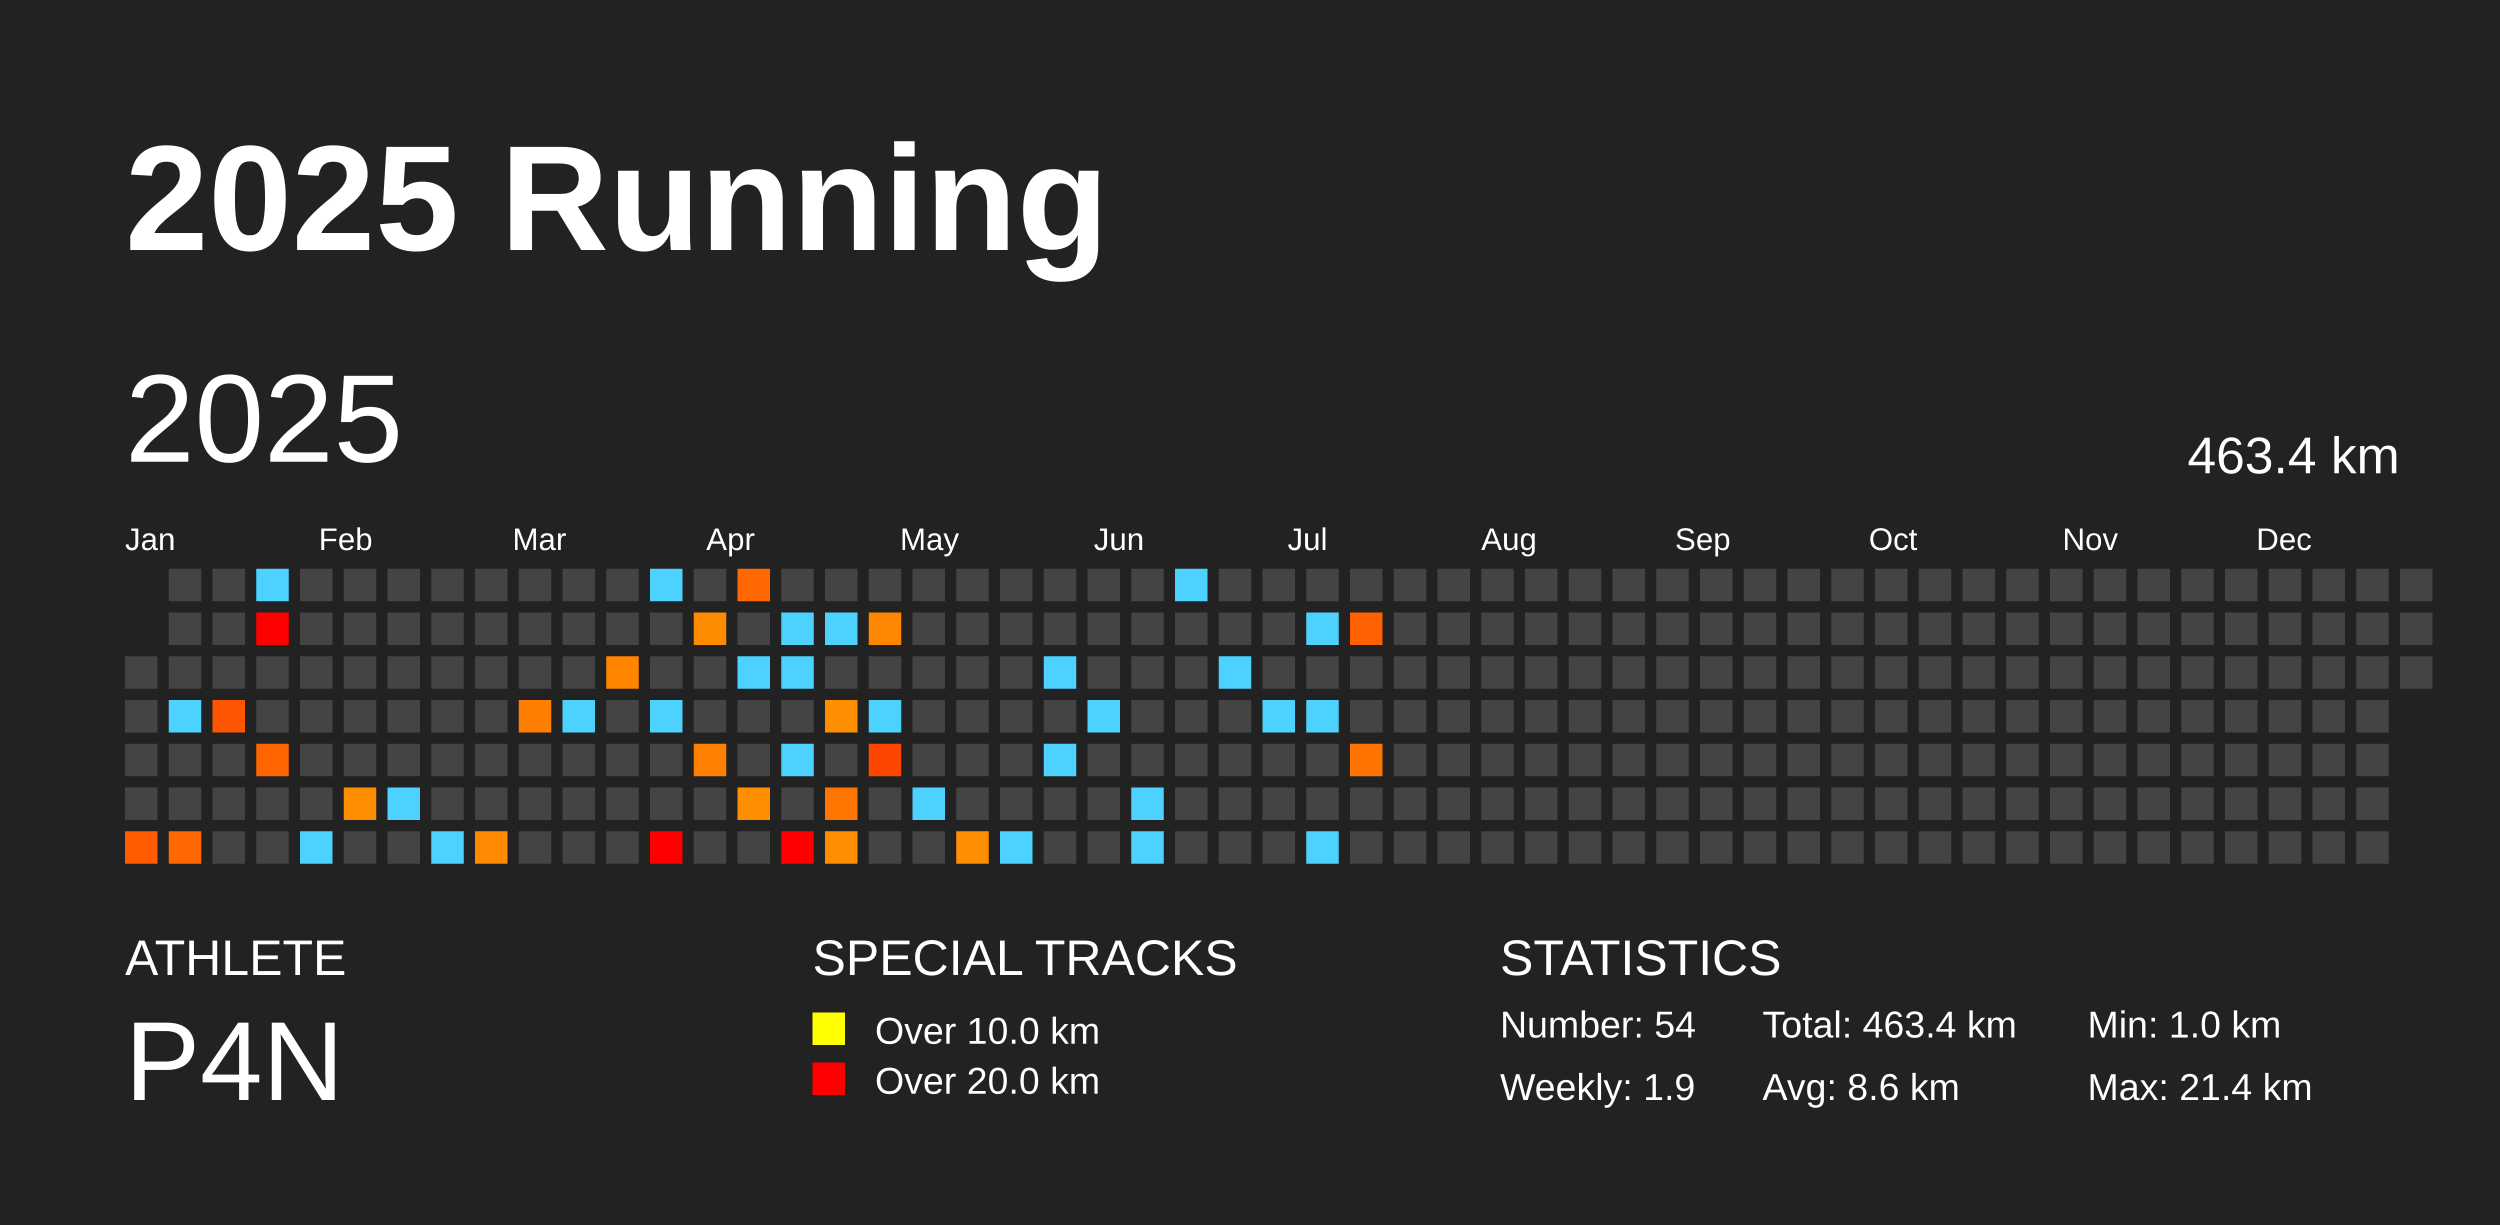
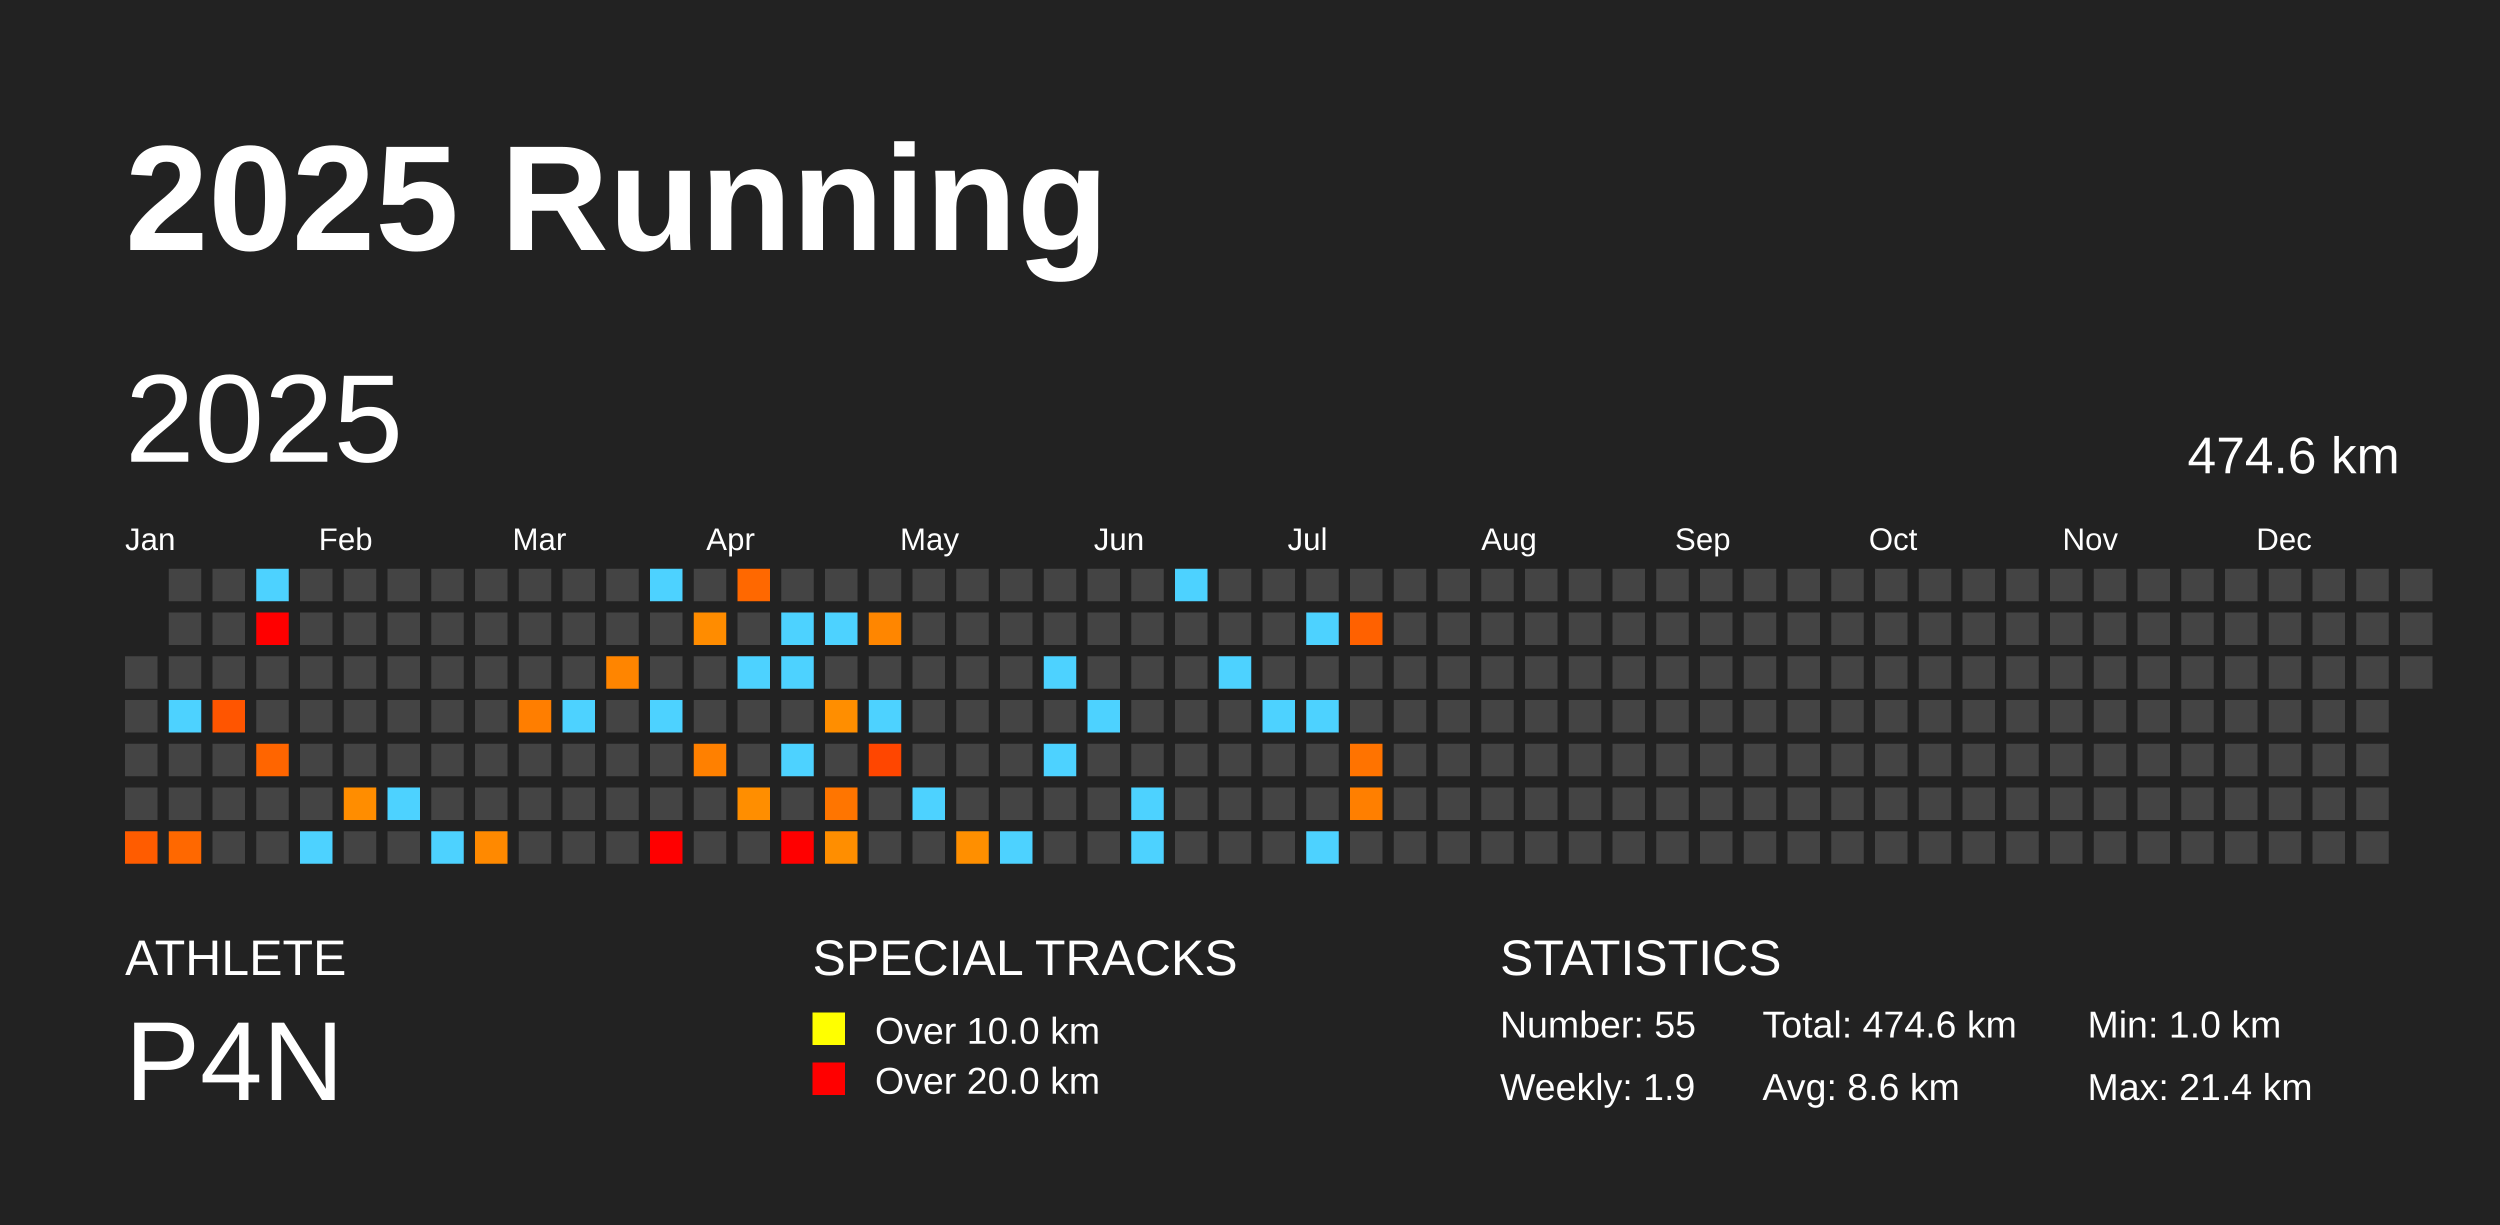
<svg xmlns="http://www.w3.org/2000/svg" baseProfile="full" height="98mm" version="1.1" viewBox="0,0,200,98" width="200mm">
  <defs />
  <rect fill="#222222" height="98" width="200" x="0" y="0" />
  <text fill="#FFFFFF" style="font-size:12px; font-family:Arial; font-weight:bold;" x="10" y="20">2025 Running</text>
  <text fill="#FFFFFF" style="font-size:4px; font-family:Arial" x="10" y="78">ATHLETE</text>
  <text fill="#FFFFFF" style="font-size:9px; font-family:Arial" x="10" y="88">P4N</text>
  <text fill="#FFFFFF" style="font-size:4px; font-family:Arial" x="65" y="78">SPECIAL TRACKS</text>
  <rect fill="yellow" height="2.6" width="2.6" x="65" y="81" />
  <text fill="#FFFFFF" style="font-size:3px; font-family:Arial" x="70" y="83.5">Over 10.0 km</text>
  <rect fill="red" height="2.6" width="2.6" x="65" y="85" />
  <text fill="#FFFFFF" style="font-size:3px; font-family:Arial" x="70" y="87.5">Over 20.0 km</text>
  <text fill="#FFFFFF" style="font-size:4px; font-family:Arial" x="120" y="78">STATISTICS</text>
-   <text fill="#FFFFFF" style="font-size:3px; font-family:Arial" x="120" y="83">Number: 54</text>
+   <text fill="#FFFFFF" style="font-size:3px; font-family:Arial" x="120" y="83">Number: 55</text>
  <text fill="#FFFFFF" style="font-size:3px; font-family:Arial" x="120" y="88">Weekly: 1.9</text>
-   <text fill="#FFFFFF" style="font-size:3px; font-family:Arial" x="141" y="83">Total: 463.4 km</text>
+   <text fill="#FFFFFF" style="font-size:3px; font-family:Arial" x="141" y="83">Total: 474.6 km</text>
  <text fill="#FFFFFF" style="font-size:3px; font-family:Arial" x="141" y="88">Avg: 8.6 km</text>
  <text fill="#FFFFFF" style="font-size:3px; font-family:Arial" x="167" y="83">Min: 1.0 km</text>
  <text fill="#FFFFFF" style="font-size:3px; font-family:Arial" x="167" y="88">Max: 21.4 km</text>
  <text dominant-baseline="hanging" fill="#FFFFFF" style="font-size:10.0px; font-family:Arial;" x="10" y="30">2025</text>
-   <text dominant-baseline="hanging" fill="#FFFFFF" style="font-size:4.125px; font-family:Arial;" x="175" y="35">463.4 km</text>
+   <text dominant-baseline="hanging" fill="#FFFFFF" style="font-size:4.125px; font-family:Arial;" x="175" y="35">474.6 km</text>
  <text fill="#FFFFFF" style="font-size:2.5px; font-family:Arial" x="10.0" y="44">Jan</text>
  <text fill="#FFFFFF" style="font-size:2.5px; font-family:Arial" x="25.5" y="44">Feb</text>
  <text fill="#FFFFFF" style="font-size:2.5px; font-family:Arial" x="41.0" y="44">Mar</text>
  <text fill="#FFFFFF" style="font-size:2.5px; font-family:Arial" x="56.5" y="44">Apr</text>
  <text fill="#FFFFFF" style="font-size:2.5px; font-family:Arial" x="72.0" y="44">May</text>
  <text fill="#FFFFFF" style="font-size:2.5px; font-family:Arial" x="87.5" y="44">Jun</text>
  <text fill="#FFFFFF" style="font-size:2.5px; font-family:Arial" x="103.0" y="44">Jul</text>
  <text fill="#FFFFFF" style="font-size:2.5px; font-family:Arial" x="118.5" y="44">Aug</text>
  <text fill="#FFFFFF" style="font-size:2.5px; font-family:Arial" x="134.0" y="44">Sep</text>
  <text fill="#FFFFFF" style="font-size:2.5px; font-family:Arial" x="149.5" y="44">Oct</text>
  <text fill="#FFFFFF" style="font-size:2.5px; font-family:Arial" x="165.0" y="44">Nov</text>
  <text fill="#FFFFFF" style="font-size:2.5px; font-family:Arial" x="180.5" y="44">Dec</text>
  <rect fill="#444444" height="2.6" width="2.6" x="10.0" y="52.5" />
  <rect fill="#444444" height="2.6" width="2.6" x="10.0" y="56.0" />
  <rect fill="#444444" height="2.6" width="2.6" x="10.0" y="59.5" />
  <rect fill="#444444" height="2.6" width="2.6" x="10.0" y="63.0" />
  <rect fill="#ff5c00" height="2.6" width="2.6" x="10.0" y="66.5" />
  <rect fill="#444444" height="2.6" width="2.6" x="13.5" y="45.5" />
  <rect fill="#444444" height="2.6" width="2.6" x="13.5" y="49.0" />
  <rect fill="#444444" height="2.6" width="2.6" x="13.5" y="52.5" />
  <rect fill="#4dd2ff" height="2.6" width="2.6" x="13.5" y="56.0" />
  <rect fill="#444444" height="2.6" width="2.6" x="13.5" y="59.5" />
  <rect fill="#444444" height="2.6" width="2.6" x="13.5" y="63.0" />
  <rect fill="#ff6800" height="2.6" width="2.6" x="13.5" y="66.5" />
  <rect fill="#444444" height="2.6" width="2.6" x="17.0" y="45.5" />
  <rect fill="#444444" height="2.6" width="2.6" x="17.0" y="49.0" />
  <rect fill="#444444" height="2.6" width="2.6" x="17.0" y="52.5" />
  <rect fill="#ff5500" height="2.6" width="2.6" x="17.0" y="56.0" />
  <rect fill="#444444" height="2.6" width="2.6" x="17.0" y="59.5" />
  <rect fill="#444444" height="2.6" width="2.6" x="17.0" y="63.0" />
  <rect fill="#444444" height="2.6" width="2.6" x="17.0" y="66.5" />
  <rect fill="#4dd2ff" height="2.6" width="2.6" x="20.5" y="45.5" />
  <rect fill="red" height="2.6" width="2.6" x="20.5" y="49.0" />
  <rect fill="#444444" height="2.6" width="2.6" x="20.5" y="52.5" />
  <rect fill="#444444" height="2.6" width="2.6" x="20.5" y="56.0" />
  <rect fill="#ff6500" height="2.6" width="2.6" x="20.5" y="59.5" />
  <rect fill="#444444" height="2.6" width="2.6" x="20.5" y="63.0" />
  <rect fill="#444444" height="2.6" width="2.6" x="20.5" y="66.5" />
  <rect fill="#444444" height="2.6" width="2.6" x="24.0" y="45.5" />
  <rect fill="#444444" height="2.6" width="2.6" x="24.0" y="49.0" />
  <rect fill="#444444" height="2.6" width="2.6" x="24.0" y="52.5" />
  <rect fill="#444444" height="2.6" width="2.6" x="24.0" y="56.0" />
  <rect fill="#444444" height="2.6" width="2.6" x="24.0" y="59.5" />
  <rect fill="#444444" height="2.6" width="2.6" x="24.0" y="63.0" />
  <rect fill="#4dd2ff" height="2.6" width="2.6" x="24.0" y="66.5" />
  <rect fill="#444444" height="2.6" width="2.6" x="27.5" y="45.5" />
  <rect fill="#444444" height="2.6" width="2.6" x="27.5" y="49.0" />
  <rect fill="#444444" height="2.6" width="2.6" x="27.5" y="52.5" />
  <rect fill="#444444" height="2.6" width="2.6" x="27.5" y="56.0" />
  <rect fill="#444444" height="2.6" width="2.6" x="27.5" y="59.5" />
  <rect fill="#ff8d00" height="2.6" width="2.6" x="27.5" y="63.0" />
  <rect fill="#444444" height="2.6" width="2.6" x="27.5" y="66.5" />
  <rect fill="#444444" height="2.6" width="2.6" x="31.0" y="45.5" />
  <rect fill="#444444" height="2.6" width="2.6" x="31.0" y="49.0" />
  <rect fill="#444444" height="2.6" width="2.6" x="31.0" y="52.5" />
  <rect fill="#444444" height="2.6" width="2.6" x="31.0" y="56.0" />
  <rect fill="#444444" height="2.6" width="2.6" x="31.0" y="59.5" />
  <rect fill="#4dd2ff" height="2.6" width="2.6" x="31.0" y="63.0" />
  <rect fill="#444444" height="2.6" width="2.6" x="31.0" y="66.5" />
  <rect fill="#444444" height="2.6" width="2.6" x="34.5" y="45.5" />
  <rect fill="#444444" height="2.6" width="2.6" x="34.5" y="49.0" />
  <rect fill="#444444" height="2.6" width="2.6" x="34.5" y="52.5" />
  <rect fill="#444444" height="2.6" width="2.6" x="34.5" y="56.0" />
  <rect fill="#444444" height="2.6" width="2.6" x="34.5" y="59.5" />
  <rect fill="#444444" height="2.6" width="2.6" x="34.5" y="63.0" />
  <rect fill="#4dd2ff" height="2.6" width="2.6" x="34.5" y="66.5" />
  <rect fill="#444444" height="2.6" width="2.6" x="38.0" y="45.5" />
  <rect fill="#444444" height="2.6" width="2.6" x="38.0" y="49.0" />
  <rect fill="#444444" height="2.6" width="2.6" x="38.0" y="52.5" />
  <rect fill="#444444" height="2.6" width="2.6" x="38.0" y="56.0" />
  <rect fill="#444444" height="2.6" width="2.6" x="38.0" y="59.5" />
  <rect fill="#444444" height="2.6" width="2.6" x="38.0" y="63.0" />
  <rect fill="#ff8900" height="2.6" width="2.6" x="38.0" y="66.5" />
  <rect fill="#444444" height="2.6" width="2.6" x="41.5" y="45.5" />
  <rect fill="#444444" height="2.6" width="2.6" x="41.5" y="49.0" />
  <rect fill="#444444" height="2.6" width="2.6" x="41.5" y="52.5" />
  <rect fill="#ff7e00" height="2.6" width="2.6" x="41.5" y="56.0" />
  <rect fill="#444444" height="2.6" width="2.6" x="41.5" y="59.5" />
  <rect fill="#444444" height="2.6" width="2.6" x="41.5" y="63.0" />
  <rect fill="#444444" height="2.6" width="2.6" x="41.5" y="66.5" />
  <rect fill="#444444" height="2.6" width="2.6" x="45.0" y="45.5" />
  <rect fill="#444444" height="2.6" width="2.6" x="45.0" y="49.0" />
  <rect fill="#444444" height="2.6" width="2.6" x="45.0" y="52.5" />
  <rect fill="#4dd2ff" height="2.6" width="2.6" x="45.0" y="56.0" />
  <rect fill="#444444" height="2.6" width="2.6" x="45.0" y="59.5" />
  <rect fill="#444444" height="2.6" width="2.6" x="45.0" y="63.0" />
  <rect fill="#444444" height="2.6" width="2.6" x="45.0" y="66.5" />
  <rect fill="#444444" height="2.6" width="2.6" x="48.5" y="45.5" />
  <rect fill="#444444" height="2.6" width="2.6" x="48.5" y="49.0" />
  <rect fill="#ff8500" height="2.6" width="2.6" x="48.5" y="52.5" />
  <rect fill="#444444" height="2.6" width="2.6" x="48.5" y="56.0" />
  <rect fill="#444444" height="2.6" width="2.6" x="48.5" y="59.5" />
  <rect fill="#444444" height="2.6" width="2.6" x="48.5" y="63.0" />
  <rect fill="#444444" height="2.6" width="2.6" x="48.5" y="66.5" />
  <rect fill="#4dd2ff" height="2.6" width="2.6" x="52.0" y="45.5" />
  <rect fill="#444444" height="2.6" width="2.6" x="52.0" y="49.0" />
  <rect fill="#444444" height="2.6" width="2.6" x="52.0" y="52.5" />
  <rect fill="#4dd2ff" height="2.6" width="2.6" x="52.0" y="56.0" />
  <rect fill="#444444" height="2.6" width="2.6" x="52.0" y="59.5" />
  <rect fill="#444444" height="2.6" width="2.6" x="52.0" y="63.0" />
  <rect fill="red" height="2.6" width="2.6" x="52.0" y="66.5" />
  <rect fill="#444444" height="2.6" width="2.6" x="55.5" y="45.5" />
  <rect fill="#ff8c00" height="2.6" width="2.6" x="55.5" y="49.0" />
  <rect fill="#444444" height="2.6" width="2.6" x="55.5" y="52.5" />
  <rect fill="#444444" height="2.6" width="2.6" x="55.5" y="56.0" />
  <rect fill="#ff8000" height="2.6" width="2.6" x="55.5" y="59.5" />
  <rect fill="#444444" height="2.6" width="2.6" x="55.5" y="63.0" />
  <rect fill="#444444" height="2.6" width="2.6" x="55.5" y="66.5" />
  <rect fill="#ff6800" height="2.6" width="2.6" x="59.0" y="45.5" />
  <rect fill="#444444" height="2.6" width="2.6" x="59.0" y="49.0" />
  <rect fill="#4dd2ff" height="2.6" width="2.6" x="59.0" y="52.5" />
  <rect fill="#444444" height="2.6" width="2.6" x="59.0" y="56.0" />
  <rect fill="#444444" height="2.6" width="2.6" x="59.0" y="59.5" />
  <rect fill="#ff8e00" height="2.6" width="2.6" x="59.0" y="63.0" />
  <rect fill="#444444" height="2.6" width="2.6" x="59.0" y="66.5" />
  <rect fill="#444444" height="2.6" width="2.6" x="62.5" y="45.5" />
  <rect fill="#4dd2ff" height="2.6" width="2.6" x="62.5" y="49.0" />
  <rect fill="#4dd2ff" height="2.6" width="2.6" x="62.5" y="52.5" />
  <rect fill="#444444" height="2.6" width="2.6" x="62.5" y="56.0" />
  <rect fill="#4dd2ff" height="2.6" width="2.6" x="62.5" y="59.5" />
  <rect fill="#444444" height="2.6" width="2.6" x="62.5" y="63.0" />
  <rect fill="red" height="2.6" width="2.6" x="62.5" y="66.5" />
  <rect fill="#444444" height="2.6" width="2.6" x="66.0" y="45.5" />
  <rect fill="#4dd2ff" height="2.6" width="2.6" x="66.0" y="49.0" />
  <rect fill="#444444" height="2.6" width="2.6" x="66.0" y="52.5" />
  <rect fill="#ff8e00" height="2.6" width="2.6" x="66.0" y="56.0" />
  <rect fill="#444444" height="2.6" width="2.6" x="66.0" y="59.5" />
  <rect fill="#ff7500" height="2.6" width="2.6" x="66.0" y="63.0" />
  <rect fill="#ff8e00" height="2.6" width="2.6" x="66.0" y="66.5" />
  <rect fill="#444444" height="2.6" width="2.6" x="69.5" y="45.5" />
  <rect fill="#ff8600" height="2.6" width="2.6" x="69.5" y="49.0" />
  <rect fill="#444444" height="2.6" width="2.6" x="69.5" y="52.5" />
  <rect fill="#4dd2ff" height="2.6" width="2.6" x="69.5" y="56.0" />
  <rect fill="#ff4600" height="2.6" width="2.6" x="69.5" y="59.5" />
  <rect fill="#444444" height="2.6" width="2.6" x="69.5" y="63.0" />
  <rect fill="#444444" height="2.6" width="2.6" x="69.5" y="66.5" />
  <rect fill="#444444" height="2.6" width="2.6" x="73.0" y="45.5" />
  <rect fill="#444444" height="2.6" width="2.6" x="73.0" y="49.0" />
  <rect fill="#444444" height="2.6" width="2.6" x="73.0" y="52.5" />
  <rect fill="#444444" height="2.6" width="2.6" x="73.0" y="56.0" />
  <rect fill="#444444" height="2.6" width="2.6" x="73.0" y="59.5" />
  <rect fill="#4dd2ff" height="2.6" width="2.6" x="73.0" y="63.0" />
  <rect fill="#444444" height="2.6" width="2.6" x="73.0" y="66.5" />
  <rect fill="#444444" height="2.6" width="2.6" x="76.5" y="45.5" />
  <rect fill="#444444" height="2.6" width="2.6" x="76.5" y="49.0" />
  <rect fill="#444444" height="2.6" width="2.6" x="76.5" y="52.5" />
  <rect fill="#444444" height="2.6" width="2.6" x="76.5" y="56.0" />
  <rect fill="#444444" height="2.6" width="2.6" x="76.5" y="59.5" />
  <rect fill="#444444" height="2.6" width="2.6" x="76.5" y="63.0" />
  <rect fill="#ff8f00" height="2.6" width="2.6" x="76.5" y="66.5" />
  <rect fill="#444444" height="2.6" width="2.6" x="80.0" y="45.5" />
  <rect fill="#444444" height="2.6" width="2.6" x="80.0" y="49.0" />
  <rect fill="#444444" height="2.6" width="2.6" x="80.0" y="52.5" />
  <rect fill="#444444" height="2.6" width="2.6" x="80.0" y="56.0" />
  <rect fill="#444444" height="2.6" width="2.6" x="80.0" y="59.5" />
  <rect fill="#444444" height="2.6" width="2.6" x="80.0" y="63.0" />
  <rect fill="#4dd2ff" height="2.6" width="2.6" x="80.0" y="66.5" />
  <rect fill="#444444" height="2.6" width="2.6" x="83.5" y="45.5" />
  <rect fill="#444444" height="2.6" width="2.6" x="83.5" y="49.0" />
  <rect fill="#4dd2ff" height="2.6" width="2.6" x="83.5" y="52.5" />
  <rect fill="#444444" height="2.6" width="2.6" x="83.5" y="56.0" />
  <rect fill="#4dd2ff" height="2.6" width="2.6" x="83.5" y="59.5" />
  <rect fill="#444444" height="2.6" width="2.6" x="83.5" y="63.0" />
  <rect fill="#444444" height="2.6" width="2.6" x="83.5" y="66.5" />
  <rect fill="#444444" height="2.6" width="2.6" x="87.0" y="45.5" />
  <rect fill="#444444" height="2.6" width="2.6" x="87.0" y="49.0" />
  <rect fill="#444444" height="2.6" width="2.6" x="87.0" y="52.5" />
  <rect fill="#4dd2ff" height="2.6" width="2.6" x="87.0" y="56.0" />
  <rect fill="#444444" height="2.6" width="2.6" x="87.0" y="59.5" />
  <rect fill="#444444" height="2.6" width="2.6" x="87.0" y="63.0" />
  <rect fill="#444444" height="2.6" width="2.6" x="87.0" y="66.5" />
  <rect fill="#444444" height="2.6" width="2.6" x="90.5" y="45.5" />
  <rect fill="#444444" height="2.6" width="2.6" x="90.5" y="49.0" />
  <rect fill="#444444" height="2.6" width="2.6" x="90.5" y="52.5" />
  <rect fill="#444444" height="2.6" width="2.6" x="90.5" y="56.0" />
  <rect fill="#444444" height="2.6" width="2.6" x="90.5" y="59.5" />
  <rect fill="#4dd2ff" height="2.6" width="2.6" x="90.5" y="63.0" />
  <rect fill="#4dd2ff" height="2.6" width="2.6" x="90.5" y="66.5" />
  <rect fill="#4dd2ff" height="2.6" width="2.6" x="94.0" y="45.5" />
  <rect fill="#444444" height="2.6" width="2.6" x="94.0" y="49.0" />
  <rect fill="#444444" height="2.6" width="2.6" x="94.0" y="52.5" />
  <rect fill="#444444" height="2.6" width="2.6" x="94.0" y="56.0" />
  <rect fill="#444444" height="2.6" width="2.6" x="94.0" y="59.5" />
  <rect fill="#444444" height="2.6" width="2.6" x="94.0" y="63.0" />
  <rect fill="#444444" height="2.6" width="2.6" x="94.0" y="66.5" />
  <rect fill="#444444" height="2.6" width="2.6" x="97.5" y="45.5" />
  <rect fill="#444444" height="2.6" width="2.6" x="97.5" y="49.0" />
  <rect fill="#4dd2ff" height="2.6" width="2.6" x="97.5" y="52.5" />
  <rect fill="#444444" height="2.6" width="2.6" x="97.5" y="56.0" />
  <rect fill="#444444" height="2.6" width="2.6" x="97.5" y="59.5" />
  <rect fill="#444444" height="2.6" width="2.6" x="97.5" y="63.0" />
  <rect fill="#444444" height="2.6" width="2.6" x="97.5" y="66.5" />
  <rect fill="#444444" height="2.6" width="2.6" x="101.0" y="45.5" />
  <rect fill="#444444" height="2.6" width="2.6" x="101.0" y="49.0" />
  <rect fill="#444444" height="2.6" width="2.6" x="101.0" y="52.5" />
  <rect fill="#4dd2ff" height="2.6" width="2.6" x="101.0" y="56.0" />
  <rect fill="#444444" height="2.6" width="2.6" x="101.0" y="59.5" />
  <rect fill="#444444" height="2.6" width="2.6" x="101.0" y="63.0" />
  <rect fill="#444444" height="2.6" width="2.6" x="101.0" y="66.5" />
  <rect fill="#444444" height="2.6" width="2.6" x="104.5" y="45.5" />
  <rect fill="#4dd2ff" height="2.6" width="2.6" x="104.5" y="49.0" />
  <rect fill="#444444" height="2.6" width="2.6" x="104.5" y="52.5" />
  <rect fill="#4dd2ff" height="2.6" width="2.6" x="104.5" y="56.0" />
  <rect fill="#444444" height="2.6" width="2.6" x="104.5" y="59.5" />
  <rect fill="#444444" height="2.6" width="2.6" x="104.5" y="63.0" />
  <rect fill="#4dd2ff" height="2.6" width="2.6" x="104.5" y="66.5" />
  <rect fill="#444444" height="2.6" width="2.6" x="108.0" y="45.5" />
  <rect fill="#ff6100" height="2.6" width="2.6" x="108.0" y="49.0" />
  <rect fill="#444444" height="2.6" width="2.6" x="108.0" y="52.5" />
  <rect fill="#444444" height="2.6" width="2.6" x="108.0" y="56.0" />
  <rect fill="#ff7300" height="2.6" width="2.6" x="108.0" y="59.5" />
-   <rect fill="#444444" height="2.6" width="2.6" x="108.0" y="63.0" />
+   <rect fill="#ff7f00" height="2.6" width="2.6" x="108.0" y="63.0" />
  <rect fill="#444444" height="2.6" width="2.6" x="108.0" y="66.5" />
  <rect fill="#444444" height="2.6" width="2.6" x="111.5" y="45.5" />
  <rect fill="#444444" height="2.6" width="2.6" x="111.5" y="49.0" />
  <rect fill="#444444" height="2.6" width="2.6" x="111.5" y="52.5" />
  <rect fill="#444444" height="2.6" width="2.6" x="111.5" y="56.0" />
  <rect fill="#444444" height="2.6" width="2.6" x="111.5" y="59.5" />
  <rect fill="#444444" height="2.6" width="2.6" x="111.5" y="63.0" />
  <rect fill="#444444" height="2.6" width="2.6" x="111.5" y="66.5" />
  <rect fill="#444444" height="2.6" width="2.6" x="115.0" y="45.5" />
  <rect fill="#444444" height="2.6" width="2.6" x="115.0" y="49.0" />
  <rect fill="#444444" height="2.6" width="2.6" x="115.0" y="52.5" />
  <rect fill="#444444" height="2.6" width="2.6" x="115.0" y="56.0" />
  <rect fill="#444444" height="2.6" width="2.6" x="115.0" y="59.5" />
  <rect fill="#444444" height="2.6" width="2.6" x="115.0" y="63.0" />
  <rect fill="#444444" height="2.6" width="2.6" x="115.0" y="66.5" />
  <rect fill="#444444" height="2.6" width="2.6" x="118.5" y="45.5" />
  <rect fill="#444444" height="2.6" width="2.6" x="118.5" y="49.0" />
  <rect fill="#444444" height="2.6" width="2.6" x="118.5" y="52.5" />
  <rect fill="#444444" height="2.6" width="2.6" x="118.5" y="56.0" />
  <rect fill="#444444" height="2.6" width="2.6" x="118.5" y="59.5" />
  <rect fill="#444444" height="2.6" width="2.6" x="118.5" y="63.0" />
  <rect fill="#444444" height="2.6" width="2.6" x="118.5" y="66.5" />
  <rect fill="#444444" height="2.6" width="2.6" x="122.0" y="45.5" />
  <rect fill="#444444" height="2.6" width="2.6" x="122.0" y="49.0" />
  <rect fill="#444444" height="2.6" width="2.6" x="122.0" y="52.5" />
  <rect fill="#444444" height="2.6" width="2.6" x="122.0" y="56.0" />
  <rect fill="#444444" height="2.6" width="2.6" x="122.0" y="59.5" />
  <rect fill="#444444" height="2.6" width="2.6" x="122.0" y="63.0" />
  <rect fill="#444444" height="2.6" width="2.6" x="122.0" y="66.5" />
  <rect fill="#444444" height="2.6" width="2.6" x="125.5" y="45.5" />
  <rect fill="#444444" height="2.6" width="2.6" x="125.5" y="49.0" />
  <rect fill="#444444" height="2.6" width="2.6" x="125.5" y="52.5" />
  <rect fill="#444444" height="2.6" width="2.6" x="125.5" y="56.0" />
  <rect fill="#444444" height="2.6" width="2.6" x="125.5" y="59.5" />
  <rect fill="#444444" height="2.6" width="2.6" x="125.5" y="63.0" />
  <rect fill="#444444" height="2.6" width="2.6" x="125.5" y="66.5" />
  <rect fill="#444444" height="2.6" width="2.6" x="129.0" y="45.5" />
  <rect fill="#444444" height="2.6" width="2.6" x="129.0" y="49.0" />
  <rect fill="#444444" height="2.6" width="2.6" x="129.0" y="52.5" />
  <rect fill="#444444" height="2.6" width="2.6" x="129.0" y="56.0" />
  <rect fill="#444444" height="2.6" width="2.6" x="129.0" y="59.5" />
  <rect fill="#444444" height="2.6" width="2.6" x="129.0" y="63.0" />
  <rect fill="#444444" height="2.6" width="2.6" x="129.0" y="66.5" />
  <rect fill="#444444" height="2.6" width="2.6" x="132.5" y="45.5" />
  <rect fill="#444444" height="2.6" width="2.6" x="132.5" y="49.0" />
  <rect fill="#444444" height="2.6" width="2.6" x="132.5" y="52.5" />
  <rect fill="#444444" height="2.6" width="2.6" x="132.5" y="56.0" />
  <rect fill="#444444" height="2.6" width="2.6" x="132.5" y="59.5" />
  <rect fill="#444444" height="2.6" width="2.6" x="132.5" y="63.0" />
  <rect fill="#444444" height="2.6" width="2.6" x="132.5" y="66.5" />
  <rect fill="#444444" height="2.6" width="2.6" x="136.0" y="45.5" />
  <rect fill="#444444" height="2.6" width="2.6" x="136.0" y="49.0" />
  <rect fill="#444444" height="2.6" width="2.6" x="136.0" y="52.5" />
  <rect fill="#444444" height="2.6" width="2.6" x="136.0" y="56.0" />
  <rect fill="#444444" height="2.6" width="2.6" x="136.0" y="59.5" />
  <rect fill="#444444" height="2.6" width="2.6" x="136.0" y="63.0" />
  <rect fill="#444444" height="2.6" width="2.6" x="136.0" y="66.5" />
  <rect fill="#444444" height="2.6" width="2.6" x="139.5" y="45.5" />
  <rect fill="#444444" height="2.6" width="2.6" x="139.5" y="49.0" />
  <rect fill="#444444" height="2.6" width="2.6" x="139.5" y="52.5" />
  <rect fill="#444444" height="2.6" width="2.6" x="139.5" y="56.0" />
  <rect fill="#444444" height="2.6" width="2.6" x="139.5" y="59.5" />
  <rect fill="#444444" height="2.6" width="2.6" x="139.5" y="63.0" />
  <rect fill="#444444" height="2.6" width="2.6" x="139.5" y="66.5" />
  <rect fill="#444444" height="2.6" width="2.6" x="143.0" y="45.5" />
  <rect fill="#444444" height="2.6" width="2.6" x="143.0" y="49.0" />
  <rect fill="#444444" height="2.6" width="2.6" x="143.0" y="52.5" />
  <rect fill="#444444" height="2.6" width="2.6" x="143.0" y="56.0" />
  <rect fill="#444444" height="2.6" width="2.6" x="143.0" y="59.5" />
  <rect fill="#444444" height="2.6" width="2.6" x="143.0" y="63.0" />
  <rect fill="#444444" height="2.6" width="2.6" x="143.0" y="66.5" />
  <rect fill="#444444" height="2.6" width="2.6" x="146.5" y="45.5" />
  <rect fill="#444444" height="2.6" width="2.6" x="146.5" y="49.0" />
  <rect fill="#444444" height="2.6" width="2.6" x="146.5" y="52.5" />
  <rect fill="#444444" height="2.6" width="2.6" x="146.5" y="56.0" />
  <rect fill="#444444" height="2.6" width="2.6" x="146.5" y="59.5" />
  <rect fill="#444444" height="2.6" width="2.6" x="146.5" y="63.0" />
  <rect fill="#444444" height="2.6" width="2.6" x="146.5" y="66.5" />
  <rect fill="#444444" height="2.6" width="2.6" x="150.0" y="45.5" />
  <rect fill="#444444" height="2.6" width="2.6" x="150.0" y="49.0" />
  <rect fill="#444444" height="2.6" width="2.6" x="150.0" y="52.5" />
  <rect fill="#444444" height="2.6" width="2.6" x="150.0" y="56.0" />
  <rect fill="#444444" height="2.6" width="2.6" x="150.0" y="59.5" />
  <rect fill="#444444" height="2.6" width="2.6" x="150.0" y="63.0" />
  <rect fill="#444444" height="2.6" width="2.6" x="150.0" y="66.5" />
  <rect fill="#444444" height="2.6" width="2.6" x="153.5" y="45.5" />
  <rect fill="#444444" height="2.6" width="2.6" x="153.5" y="49.0" />
  <rect fill="#444444" height="2.6" width="2.6" x="153.5" y="52.5" />
  <rect fill="#444444" height="2.6" width="2.6" x="153.5" y="56.0" />
  <rect fill="#444444" height="2.6" width="2.6" x="153.5" y="59.5" />
  <rect fill="#444444" height="2.6" width="2.6" x="153.5" y="63.0" />
  <rect fill="#444444" height="2.6" width="2.6" x="153.5" y="66.5" />
  <rect fill="#444444" height="2.6" width="2.6" x="157.0" y="45.5" />
  <rect fill="#444444" height="2.6" width="2.6" x="157.0" y="49.0" />
  <rect fill="#444444" height="2.6" width="2.6" x="157.0" y="52.5" />
  <rect fill="#444444" height="2.6" width="2.6" x="157.0" y="56.0" />
  <rect fill="#444444" height="2.6" width="2.6" x="157.0" y="59.5" />
  <rect fill="#444444" height="2.6" width="2.6" x="157.0" y="63.0" />
  <rect fill="#444444" height="2.6" width="2.6" x="157.0" y="66.5" />
  <rect fill="#444444" height="2.6" width="2.6" x="160.5" y="45.5" />
  <rect fill="#444444" height="2.6" width="2.6" x="160.5" y="49.0" />
  <rect fill="#444444" height="2.6" width="2.6" x="160.5" y="52.5" />
  <rect fill="#444444" height="2.6" width="2.6" x="160.5" y="56.0" />
  <rect fill="#444444" height="2.6" width="2.6" x="160.5" y="59.5" />
  <rect fill="#444444" height="2.6" width="2.6" x="160.5" y="63.0" />
  <rect fill="#444444" height="2.6" width="2.6" x="160.5" y="66.5" />
  <rect fill="#444444" height="2.6" width="2.6" x="164.0" y="45.5" />
  <rect fill="#444444" height="2.6" width="2.6" x="164.0" y="49.0" />
  <rect fill="#444444" height="2.6" width="2.6" x="164.0" y="52.5" />
  <rect fill="#444444" height="2.6" width="2.6" x="164.0" y="56.0" />
  <rect fill="#444444" height="2.6" width="2.6" x="164.0" y="59.5" />
  <rect fill="#444444" height="2.6" width="2.6" x="164.0" y="63.0" />
  <rect fill="#444444" height="2.6" width="2.6" x="164.0" y="66.5" />
  <rect fill="#444444" height="2.6" width="2.6" x="167.5" y="45.5" />
  <rect fill="#444444" height="2.6" width="2.6" x="167.5" y="49.0" />
  <rect fill="#444444" height="2.6" width="2.6" x="167.5" y="52.5" />
  <rect fill="#444444" height="2.6" width="2.6" x="167.5" y="56.0" />
  <rect fill="#444444" height="2.6" width="2.6" x="167.5" y="59.5" />
  <rect fill="#444444" height="2.6" width="2.6" x="167.5" y="63.0" />
  <rect fill="#444444" height="2.6" width="2.6" x="167.5" y="66.5" />
  <rect fill="#444444" height="2.6" width="2.6" x="171.0" y="45.5" />
  <rect fill="#444444" height="2.6" width="2.6" x="171.0" y="49.0" />
  <rect fill="#444444" height="2.6" width="2.6" x="171.0" y="52.5" />
  <rect fill="#444444" height="2.6" width="2.6" x="171.0" y="56.0" />
  <rect fill="#444444" height="2.6" width="2.6" x="171.0" y="59.5" />
  <rect fill="#444444" height="2.6" width="2.6" x="171.0" y="63.0" />
  <rect fill="#444444" height="2.6" width="2.6" x="171.0" y="66.5" />
  <rect fill="#444444" height="2.6" width="2.6" x="174.5" y="45.5" />
  <rect fill="#444444" height="2.6" width="2.6" x="174.5" y="49.0" />
  <rect fill="#444444" height="2.6" width="2.6" x="174.5" y="52.5" />
  <rect fill="#444444" height="2.6" width="2.6" x="174.5" y="56.0" />
  <rect fill="#444444" height="2.6" width="2.6" x="174.5" y="59.5" />
  <rect fill="#444444" height="2.6" width="2.6" x="174.5" y="63.0" />
  <rect fill="#444444" height="2.6" width="2.6" x="174.5" y="66.5" />
  <rect fill="#444444" height="2.6" width="2.6" x="178.0" y="45.5" />
  <rect fill="#444444" height="2.6" width="2.6" x="178.0" y="49.0" />
  <rect fill="#444444" height="2.6" width="2.6" x="178.0" y="52.5" />
  <rect fill="#444444" height="2.6" width="2.6" x="178.0" y="56.0" />
  <rect fill="#444444" height="2.6" width="2.6" x="178.0" y="59.5" />
  <rect fill="#444444" height="2.6" width="2.6" x="178.0" y="63.0" />
  <rect fill="#444444" height="2.6" width="2.6" x="178.0" y="66.5" />
  <rect fill="#444444" height="2.6" width="2.6" x="181.5" y="45.5" />
  <rect fill="#444444" height="2.6" width="2.6" x="181.5" y="49.0" />
  <rect fill="#444444" height="2.6" width="2.6" x="181.5" y="52.5" />
  <rect fill="#444444" height="2.6" width="2.6" x="181.5" y="56.0" />
  <rect fill="#444444" height="2.6" width="2.6" x="181.5" y="59.5" />
  <rect fill="#444444" height="2.6" width="2.6" x="181.5" y="63.0" />
  <rect fill="#444444" height="2.6" width="2.6" x="181.5" y="66.5" />
  <rect fill="#444444" height="2.6" width="2.6" x="185.0" y="45.5" />
  <rect fill="#444444" height="2.6" width="2.6" x="185.0" y="49.0" />
  <rect fill="#444444" height="2.6" width="2.6" x="185.0" y="52.5" />
  <rect fill="#444444" height="2.6" width="2.6" x="185.0" y="56.0" />
  <rect fill="#444444" height="2.6" width="2.6" x="185.0" y="59.5" />
  <rect fill="#444444" height="2.6" width="2.6" x="185.0" y="63.0" />
  <rect fill="#444444" height="2.6" width="2.6" x="185.0" y="66.5" />
  <rect fill="#444444" height="2.6" width="2.6" x="188.5" y="45.5" />
  <rect fill="#444444" height="2.6" width="2.6" x="188.5" y="49.0" />
  <rect fill="#444444" height="2.6" width="2.6" x="188.5" y="52.5" />
  <rect fill="#444444" height="2.6" width="2.6" x="188.5" y="56.0" />
  <rect fill="#444444" height="2.6" width="2.6" x="188.5" y="59.5" />
  <rect fill="#444444" height="2.6" width="2.6" x="188.5" y="63.0" />
  <rect fill="#444444" height="2.6" width="2.6" x="188.5" y="66.5" />
  <rect fill="#444444" height="2.6" width="2.6" x="192.0" y="45.5" />
  <rect fill="#444444" height="2.6" width="2.6" x="192.0" y="49.0" />
  <rect fill="#444444" height="2.6" width="2.6" x="192.0" y="52.5" />
</svg>
